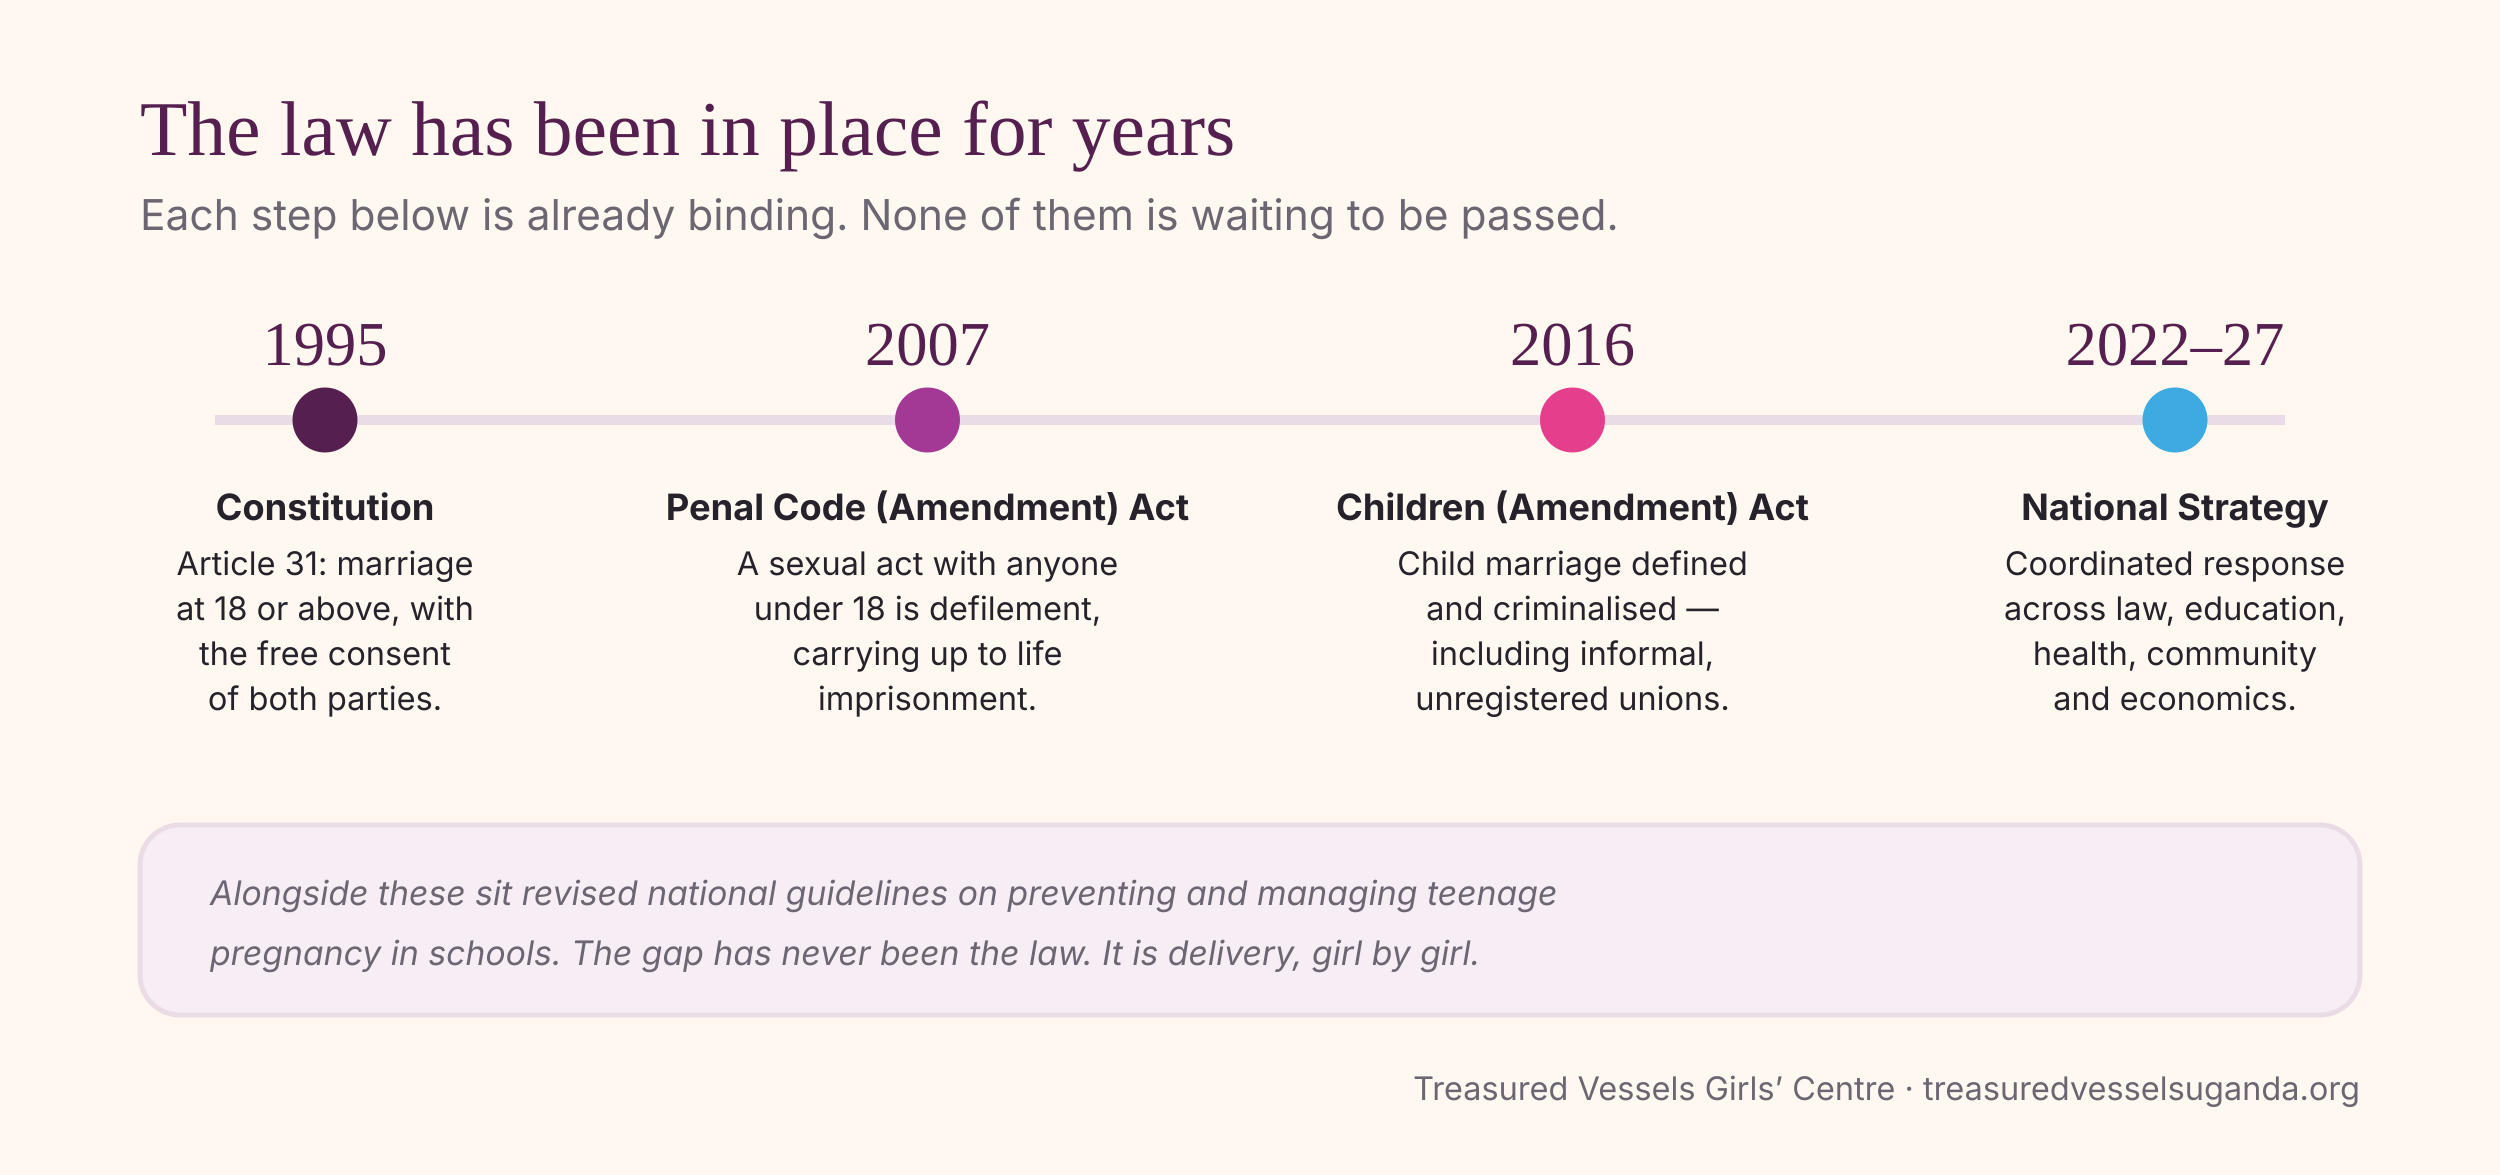
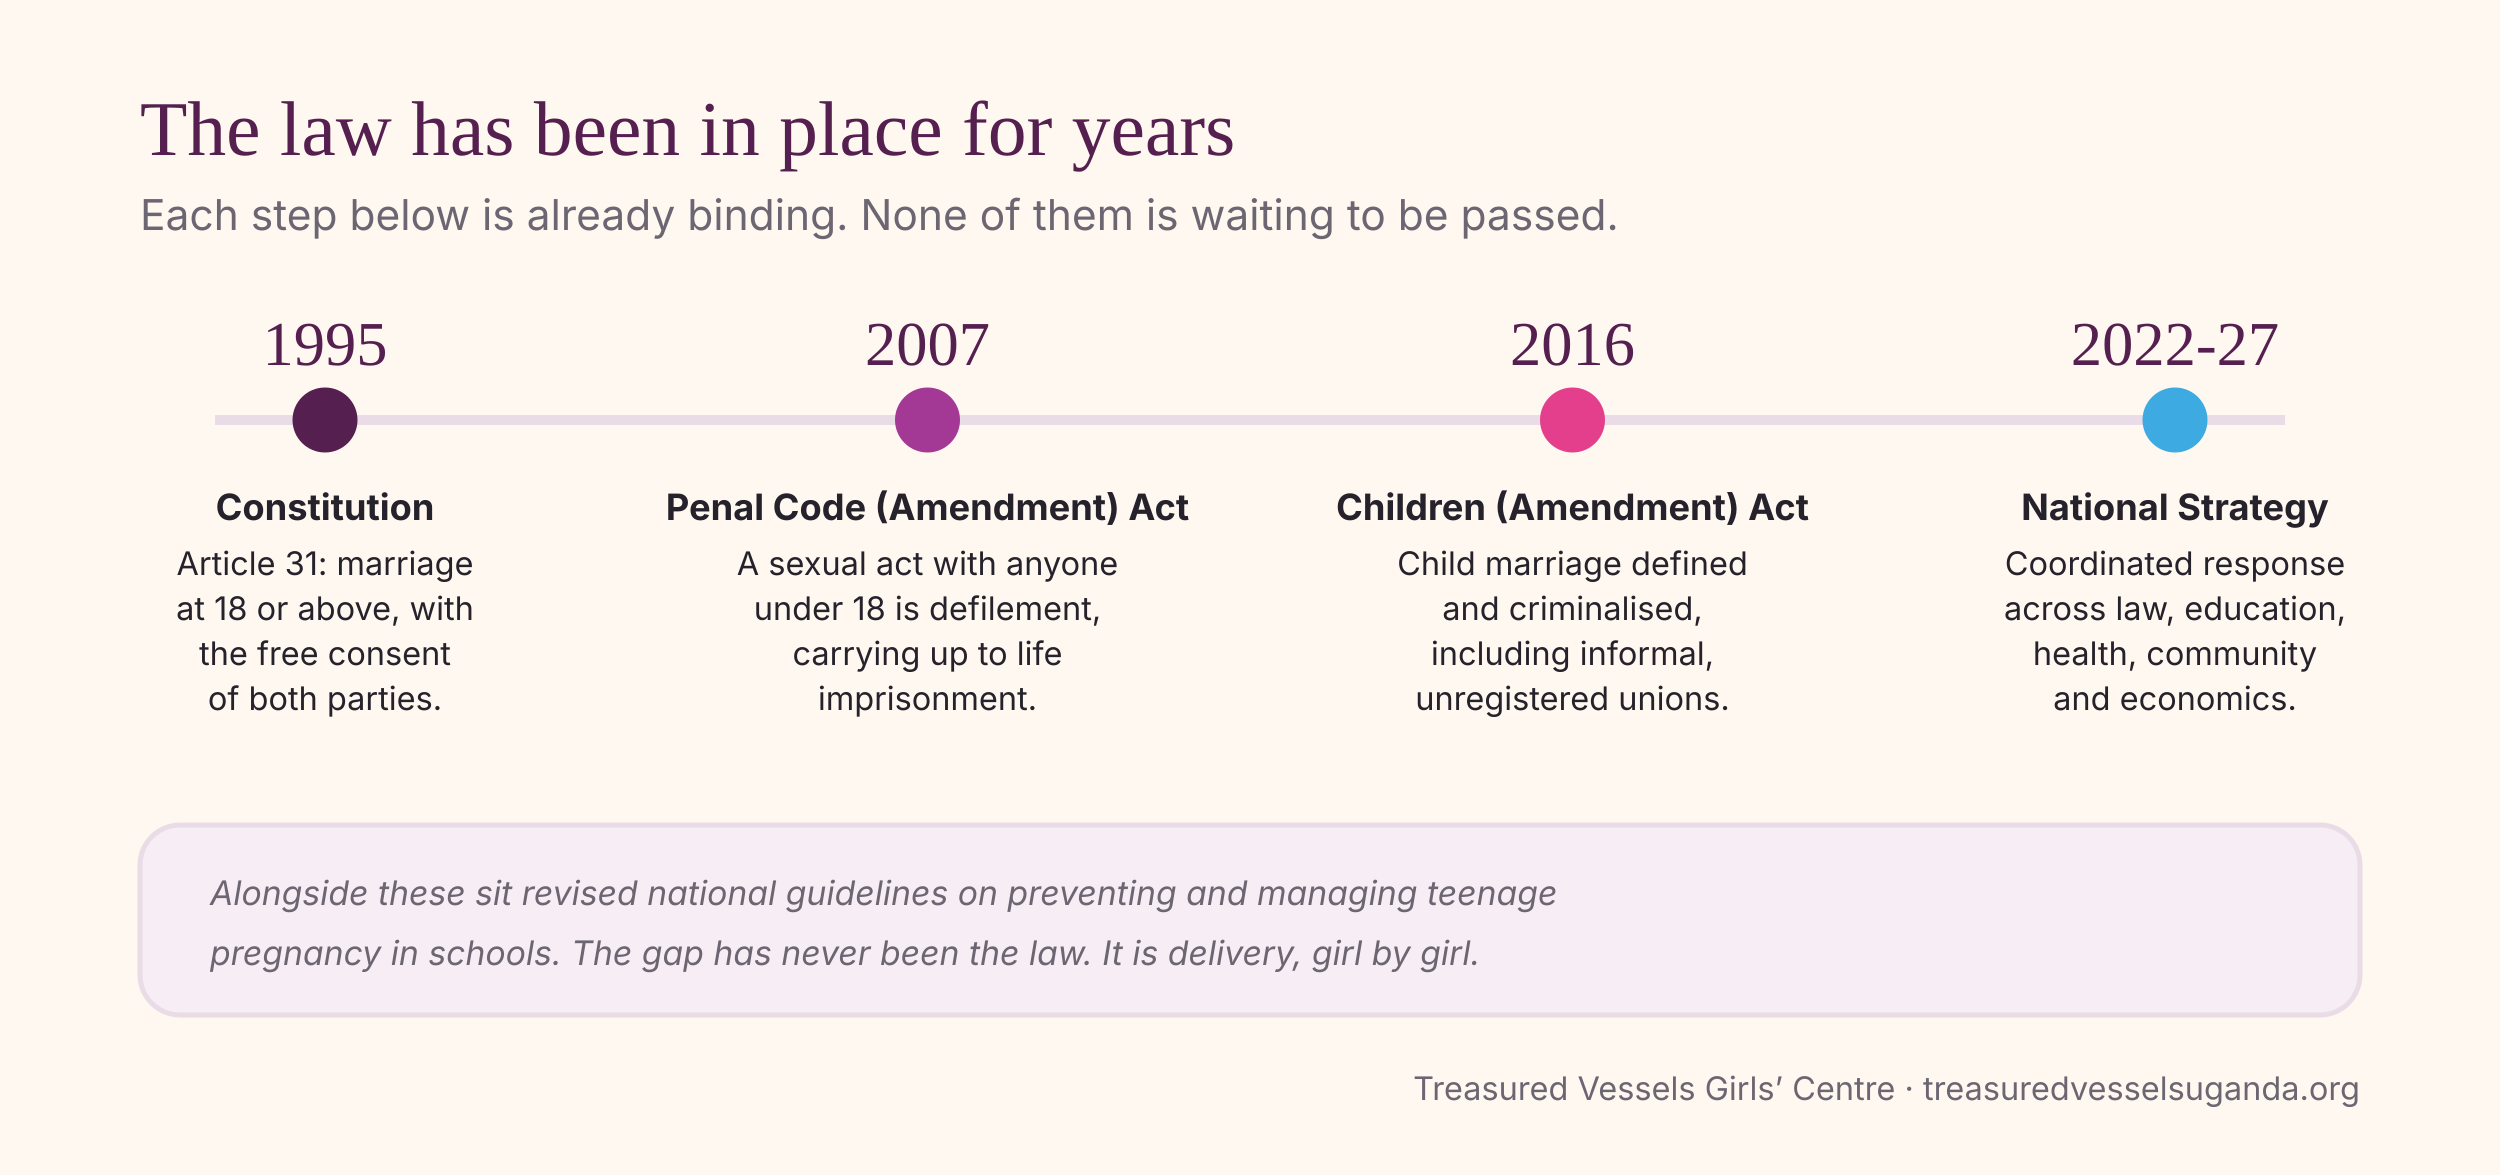
<svg xmlns="http://www.w3.org/2000/svg" viewBox="0 0 1000 470" width="1000" height="470" role="img" aria-label="A timeline of Uganda's legal and policy framework on child marriage and adolescent pregnancy. 1995: the Constitution sets the minimum marriage age at eighteen and requires free consent. 2007: the Penal Code Amendment Act makes a sexual act with anyone under eighteen the felony of defilement, carrying up to life imprisonment. 2016: the Children Amendment Act defines and criminalises child marriage, including informal unions. 2022 to 2027: the National Strategy to End Child Marriage and Teenage Pregnancy sets a coordinated national response. Alongside these sit revised national guidelines on managing teenage pregnancy in school settings.">
  <defs>
    <style>
      .h    { font-family: Georgia, 'Times New Roman', serif; fill: #552050; }
      .lead { font-family: Inter, 'Helvetica Neue', Arial, sans-serif; fill: #6b6672; font-size: 17px; }
      .yr   { font-family: Georgia, 'Times New Roman', serif; fill: #552050; font-size: 25px; }
      .ttl  { font-family: Inter, 'Helvetica Neue', Arial, sans-serif; font-weight: 700; fill: #25222B; font-size: 14.5px; }
      .txt  { font-family: Inter, 'Helvetica Neue', Arial, sans-serif; fill: #25222B; font-size: 13px; }
      .note { font-family: Inter, 'Helvetica Neue', Arial, sans-serif; fill: #6b6672; font-size: 13.5px; font-style: italic; }
      .foot { font-family: Inter, 'Helvetica Neue', Arial, sans-serif; fill: #6b6672; font-size: 13px; }
    </style>
  </defs>
  <rect width="1000" height="470" fill="#FFF8F0" />
  <text class="h" x="56" y="62" font-size="31">The law has been in place for years</text>
  <text class="lead" x="56" y="92">Each step below is already binding. None of them is waiting to be passed.</text>
  <line x1="86" y1="168" x2="914" y2="168" stroke="#E9DCE6" stroke-width="4" />
  <circle cx="130" cy="168" r="13" fill="#552050" />
  <text class="yr" x="130" y="146" text-anchor="middle">1995</text>
  <text class="ttl" x="130" y="208" text-anchor="middle">Constitution</text>
  <text class="txt" x="130" y="230" text-anchor="middle">Article 31: marriage</text>
  <text class="txt" x="130" y="248" text-anchor="middle">at 18 or above, with</text>
  <text class="txt" x="130" y="266" text-anchor="middle">the free consent</text>
  <text class="txt" x="130" y="284" text-anchor="middle">of both parties.</text>
  <circle cx="371" cy="168" r="13" fill="#A33895" />
  <text class="yr" x="371" y="146" text-anchor="middle">2007</text>
  <text class="ttl" x="371" y="208" text-anchor="middle">Penal Code (Amendment) Act</text>
  <text class="txt" x="371" y="230" text-anchor="middle">A sexual act with anyone</text>
  <text class="txt" x="371" y="248" text-anchor="middle">under 18 is defilement,</text>
  <text class="txt" x="371" y="266" text-anchor="middle">carrying up to life</text>
  <text class="txt" x="371" y="284" text-anchor="middle">imprisonment.</text>
  <circle cx="629" cy="168" r="13" fill="#E43F8C" />
  <text class="yr" x="629" y="146" text-anchor="middle">2016</text>
  <text class="ttl" x="629" y="208" text-anchor="middle">Children (Amendment) Act</text>
  <text class="txt" x="629" y="230" text-anchor="middle">Child marriage defined</text>
-   <text class="txt" x="629" y="248" text-anchor="middle">and criminalised —</text>
+   <text class="txt" x="629" y="248" text-anchor="middle">and criminalised,</text>
  <text class="txt" x="629" y="266" text-anchor="middle">including informal,</text>
  <text class="txt" x="629" y="284" text-anchor="middle">unregistered unions.</text>
  <circle cx="870" cy="168" r="13" fill="#3DAAE1" />
-   <text class="yr" x="870" y="146" text-anchor="middle">2022–27</text>
+   <text class="yr" x="870" y="146" text-anchor="middle">2022-27</text>
  <text class="ttl" x="870" y="208" text-anchor="middle">National Strategy</text>
  <text class="txt" x="870" y="230" text-anchor="middle">Coordinated response</text>
  <text class="txt" x="870" y="248" text-anchor="middle">across law, education,</text>
  <text class="txt" x="870" y="266" text-anchor="middle">health, community</text>
  <text class="txt" x="870" y="284" text-anchor="middle">and economics.</text>
  <rect x="56" y="330" width="888" height="76" rx="16" fill="#F7EDF4" stroke="#E9DCE6" stroke-width="2" />
  <text class="note" x="84" y="362">Alongside these sit revised national guidelines on preventing and managing teenage</text>
  <text class="note" x="84" y="386">pregnancy in schools. The gap has never been the law. It is delivery, girl by girl.</text>
  <text class="foot" x="944" y="440" text-anchor="end">Treasured Vessels Girls’ Centre · treasuredvesselsuganda.org</text>
</svg>
